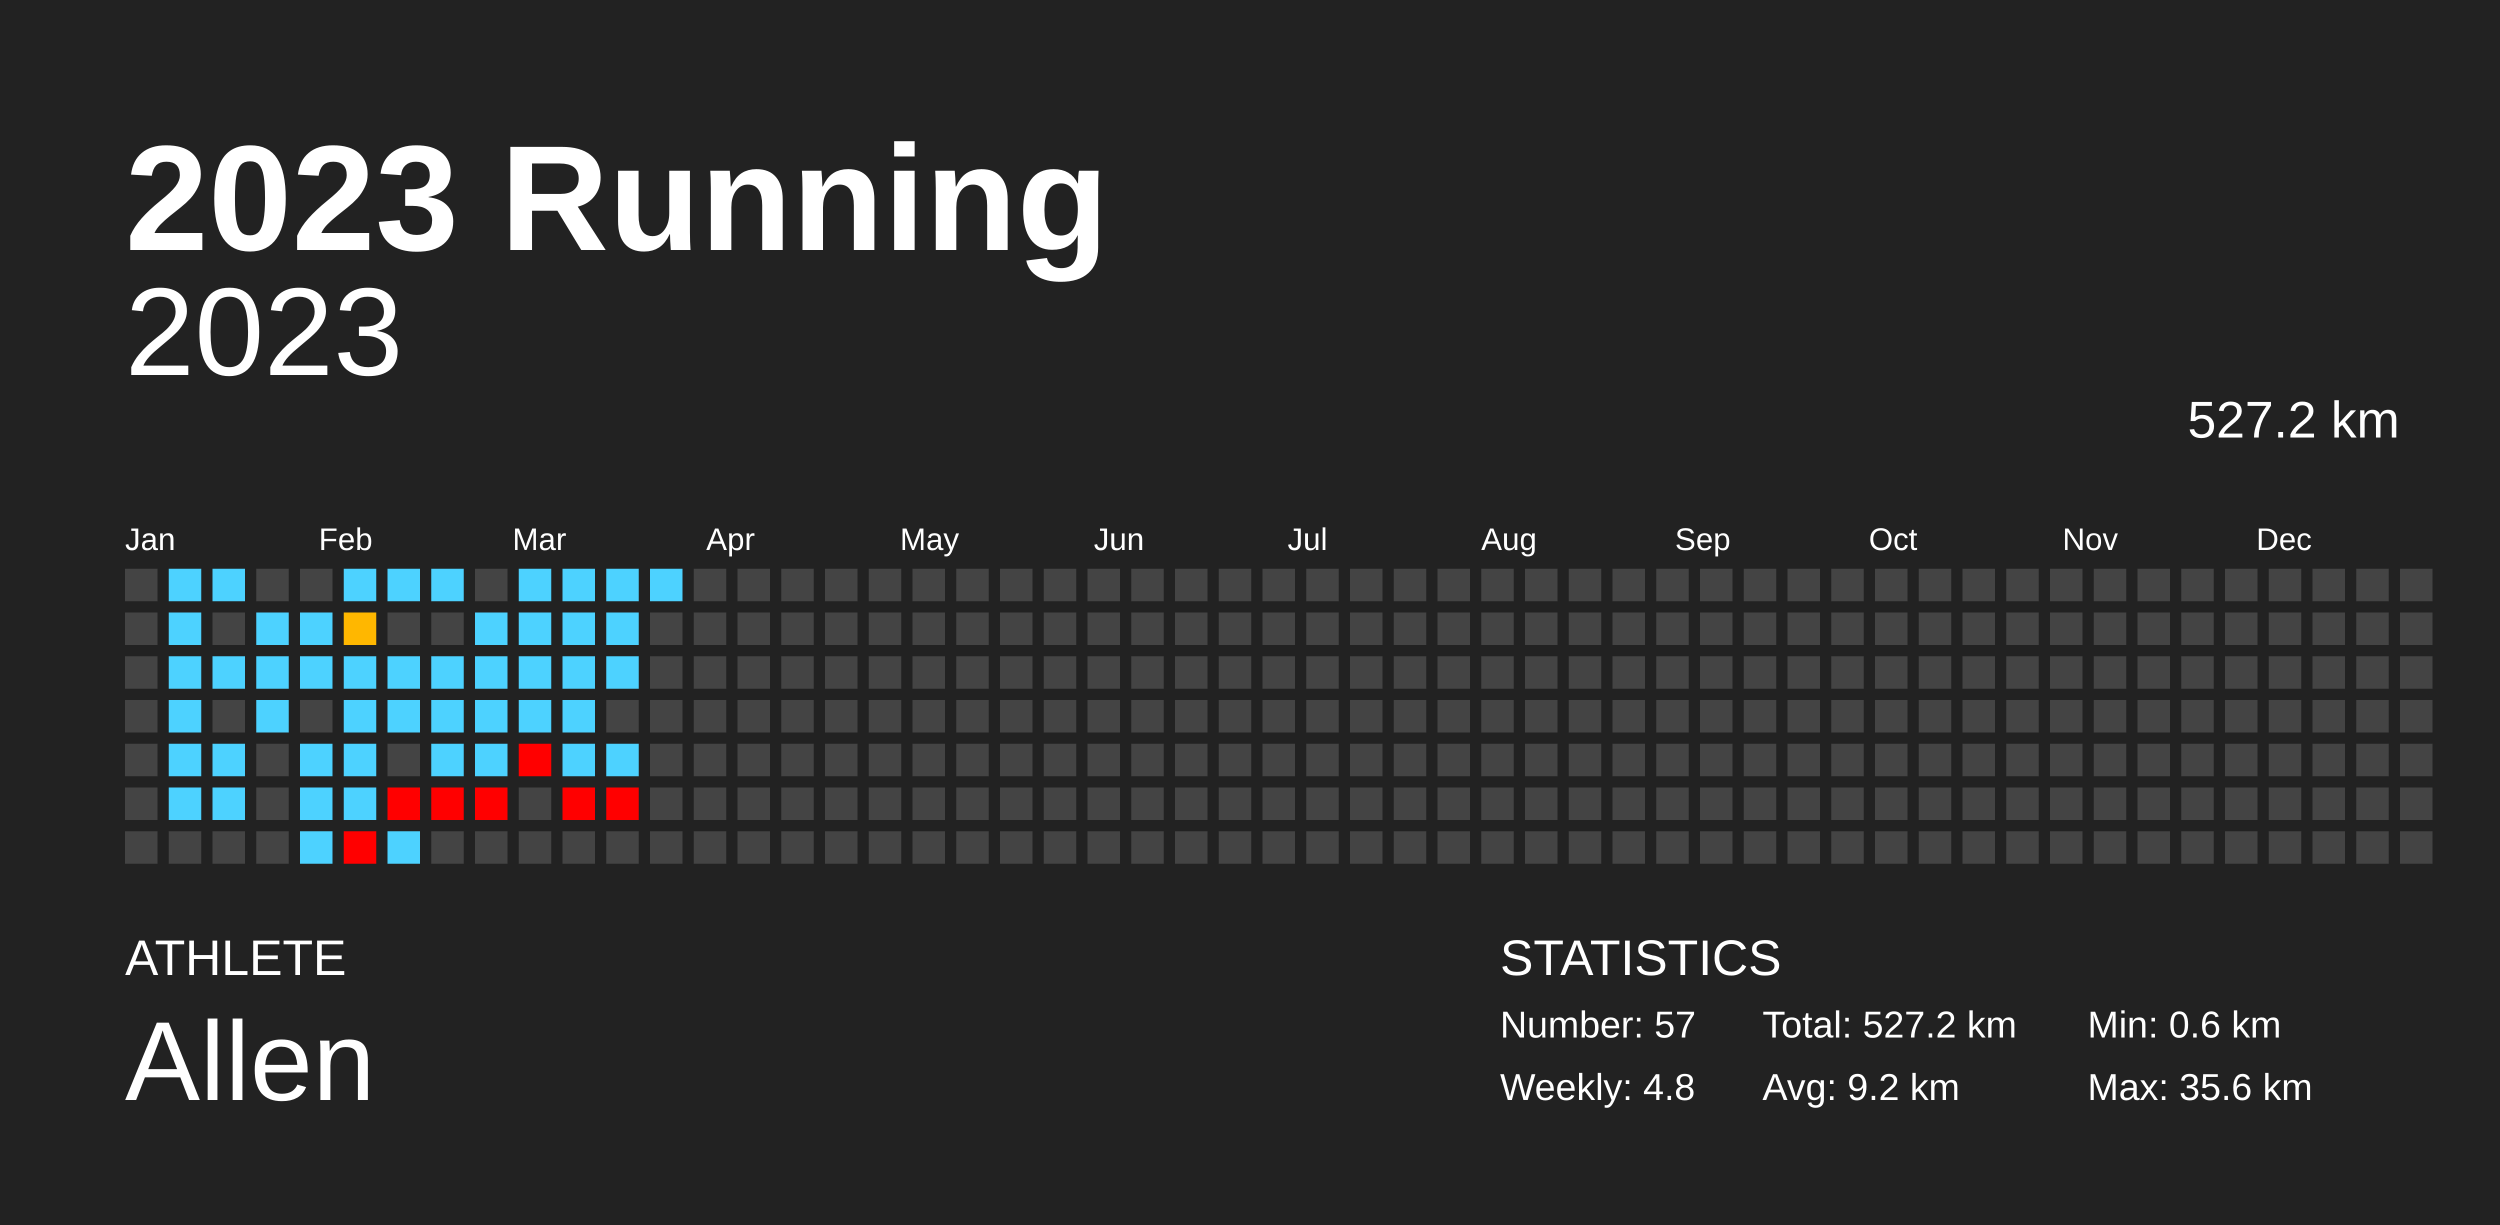
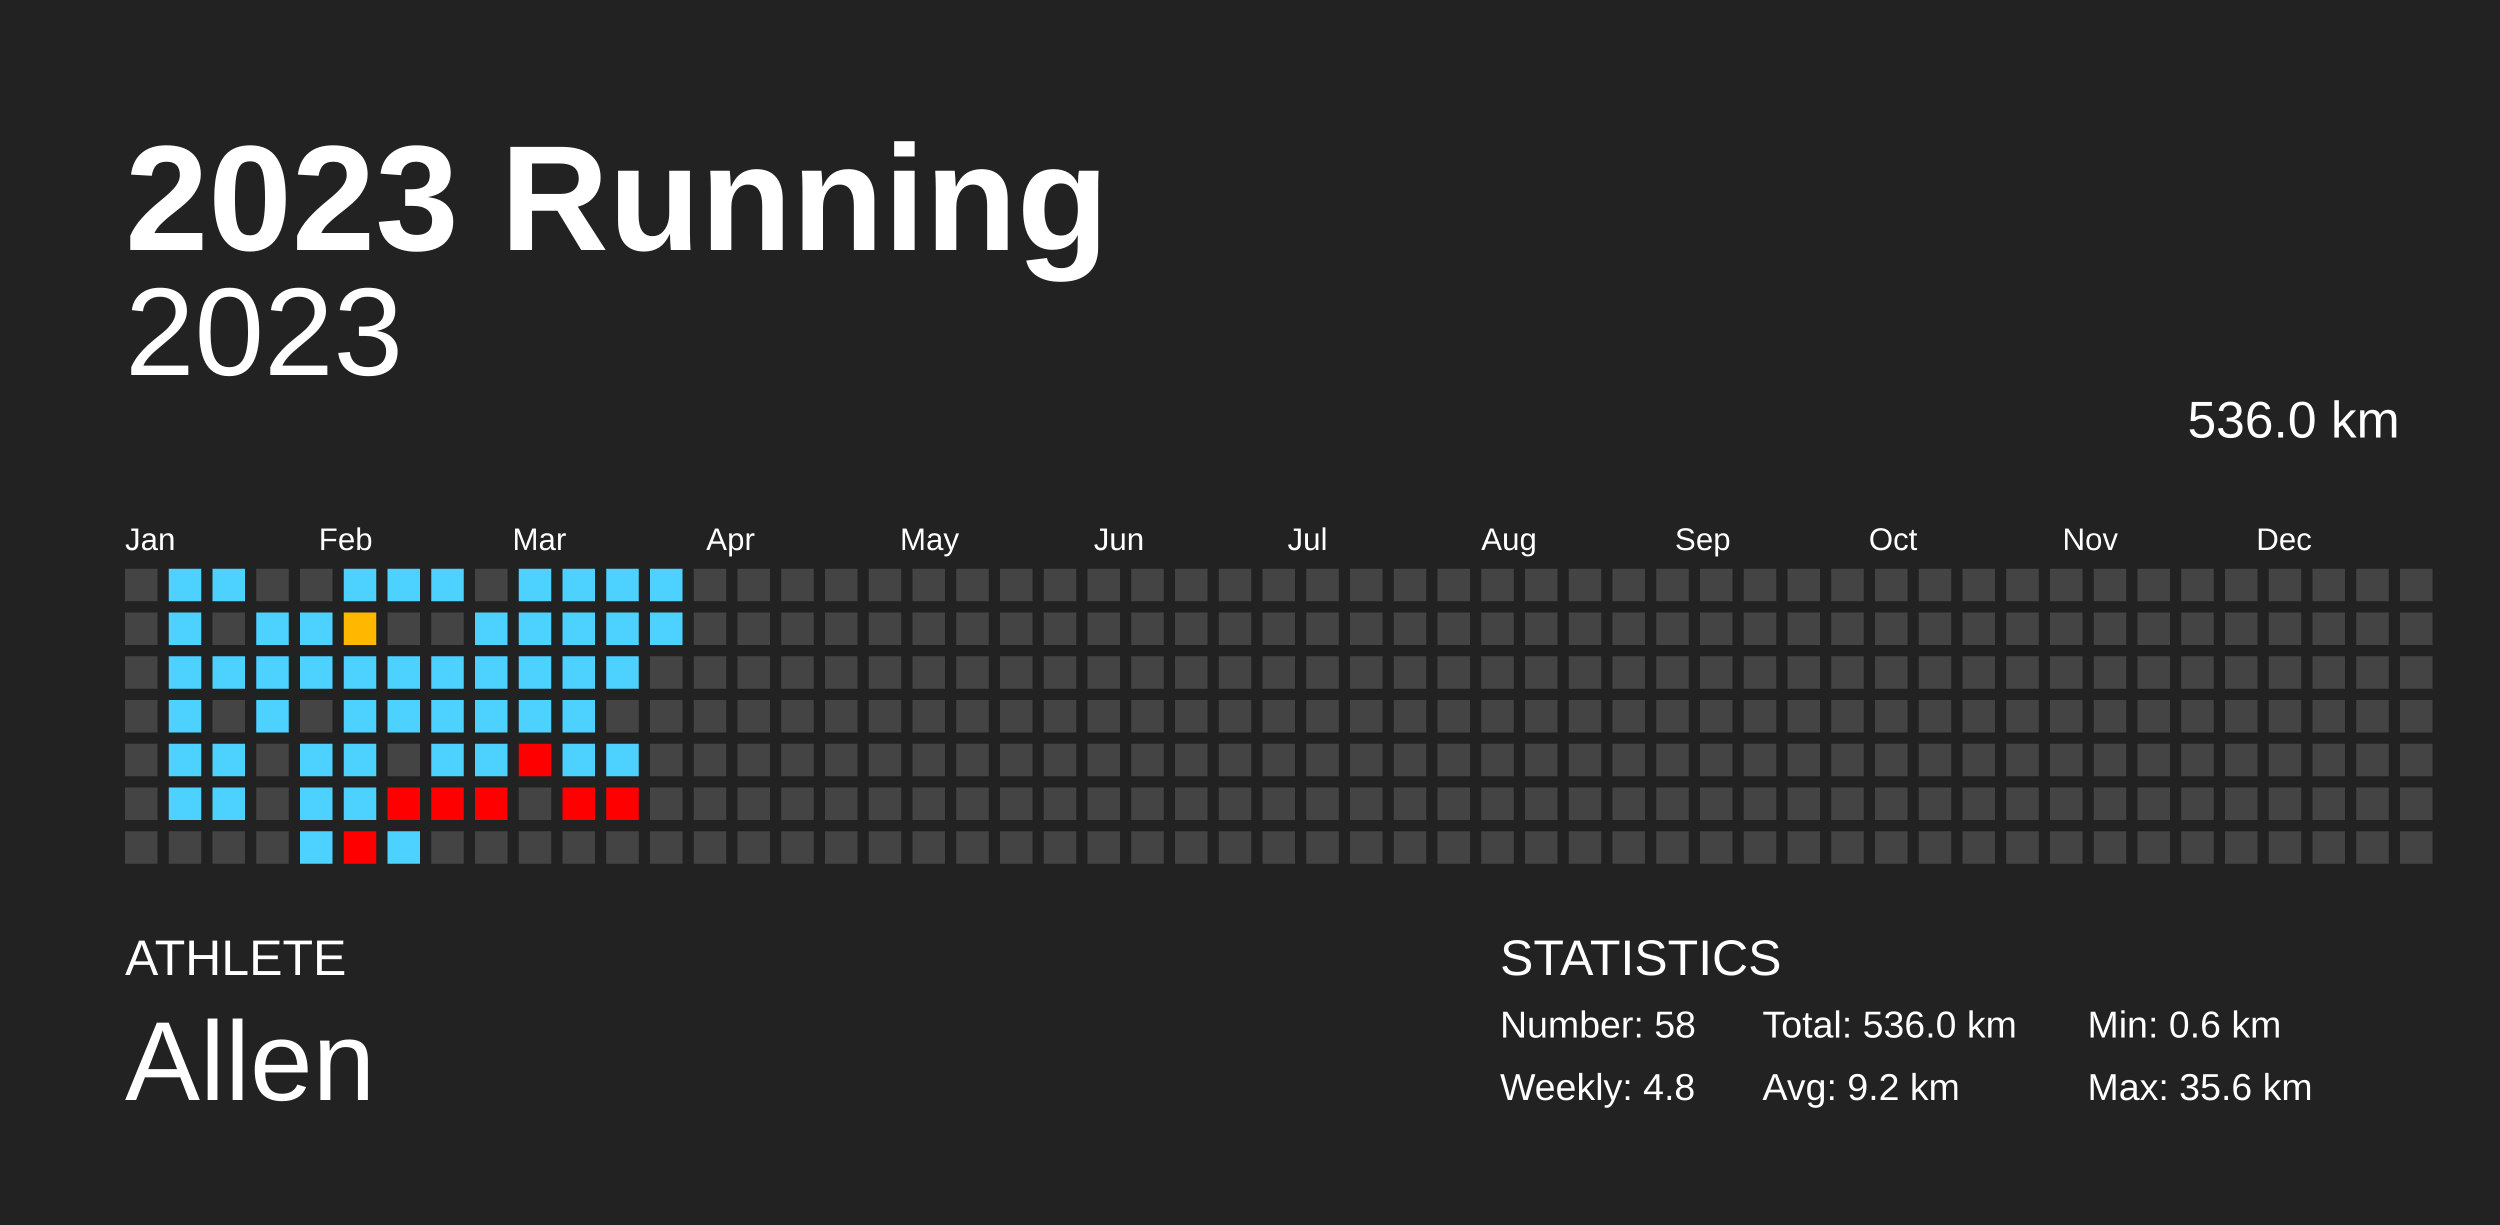
<svg xmlns="http://www.w3.org/2000/svg" baseProfile="full" height="98mm" version="1.1" viewBox="0,0,200,98" width="200mm">
  <defs />
  <rect fill="#222222" height="98" width="200" x="0" y="0" />
  <text fill="#FFFFFF" style="font-size:12px; font-family:Arial; font-weight:bold;" x="10" y="20">2023 Running</text>
  <text fill="#FFFFFF" style="font-size:4px; font-family:Arial" x="10" y="78">ATHLETE</text>
  <text fill="#FFFFFF" style="font-size:9px; font-family:Arial" x="10" y="88">Allen</text>
  <text fill="#FFFFFF" style="font-size:4px; font-family:Arial" x="120" y="78">STATISTICS</text>
-   <text fill="#FFFFFF" style="font-size:3px; font-family:Arial" x="120" y="83">Number: 57</text>
+   <text fill="#FFFFFF" style="font-size:3px; font-family:Arial" x="120" y="83">Number: 58</text>
  <text fill="#FFFFFF" style="font-size:3px; font-family:Arial" x="120" y="88">Weekly: 4.8</text>
-   <text fill="#FFFFFF" style="font-size:3px; font-family:Arial" x="141" y="83">Total: 527.2 km</text>
+   <text fill="#FFFFFF" style="font-size:3px; font-family:Arial" x="141" y="83">Total: 536.0 km</text>
  <text fill="#FFFFFF" style="font-size:3px; font-family:Arial" x="141" y="88">Avg: 9.2 km</text>
  <text fill="#FFFFFF" style="font-size:3px; font-family:Arial" x="167" y="83">Min: 0.6 km</text>
  <text fill="#FFFFFF" style="font-size:3px; font-family:Arial" x="167" y="88">Max: 35.6 km</text>
  <text alignment-baseline="hanging" fill="#FFFFFF" style="font-size:10.0px; font-family:Arial;" x="10" y="30">2023</text>
-   <text alignment-baseline="hanging" fill="#FFFFFF" style="font-size:4.125px; font-family:Arial;" x="175" y="35">527.2 km</text>
+   <text alignment-baseline="hanging" fill="#FFFFFF" style="font-size:4.125px; font-family:Arial;" x="175" y="35">536.0 km</text>
  <text fill="#FFFFFF" style="font-size:2.5px; font-family:Arial" x="10.0" y="44">Jan</text>
  <text fill="#FFFFFF" style="font-size:2.5px; font-family:Arial" x="25.5" y="44">Feb</text>
  <text fill="#FFFFFF" style="font-size:2.5px; font-family:Arial" x="41.0" y="44">Mar</text>
  <text fill="#FFFFFF" style="font-size:2.5px; font-family:Arial" x="56.5" y="44">Apr</text>
  <text fill="#FFFFFF" style="font-size:2.5px; font-family:Arial" x="72.0" y="44">May</text>
  <text fill="#FFFFFF" style="font-size:2.5px; font-family:Arial" x="87.5" y="44">Jun</text>
  <text fill="#FFFFFF" style="font-size:2.5px; font-family:Arial" x="103.0" y="44">Jul</text>
  <text fill="#FFFFFF" style="font-size:2.5px; font-family:Arial" x="118.5" y="44">Aug</text>
  <text fill="#FFFFFF" style="font-size:2.5px; font-family:Arial" x="134.0" y="44">Sep</text>
  <text fill="#FFFFFF" style="font-size:2.5px; font-family:Arial" x="149.5" y="44">Oct</text>
  <text fill="#FFFFFF" style="font-size:2.5px; font-family:Arial" x="165.0" y="44">Nov</text>
  <text fill="#FFFFFF" style="font-size:2.5px; font-family:Arial" x="180.5" y="44">Dec</text>
  <rect fill="#444444" height="2.6" width="2.6" x="10.0" y="45.5" />
  <rect fill="#444444" height="2.6" width="2.6" x="10.0" y="49.0" />
  <rect fill="#444444" height="2.6" width="2.6" x="10.0" y="52.5" />
  <rect fill="#444444" height="2.6" width="2.6" x="10.0" y="56.0" />
  <rect fill="#444444" height="2.6" width="2.6" x="10.0" y="59.5" />
  <rect fill="#444444" height="2.6" width="2.6" x="10.0" y="63.0" />
  <rect fill="#444444" height="2.6" width="2.6" x="10.0" y="66.5" />
  <rect fill="#4dd2ff" height="2.6" width="2.6" x="13.5" y="45.5" />
  <rect fill="#4dd2ff" height="2.6" width="2.6" x="13.5" y="49.0" />
  <rect fill="#4dd2ff" height="2.6" width="2.6" x="13.5" y="52.5" />
  <rect fill="#4dd2ff" height="2.6" width="2.6" x="13.5" y="56.0" />
  <rect fill="#4dd2ff" height="2.6" width="2.6" x="13.5" y="59.5" />
  <rect fill="#4dd2ff" height="2.6" width="2.6" x="13.5" y="63.0" />
  <rect fill="#444444" height="2.6" width="2.6" x="13.5" y="66.5" />
  <rect fill="#4dd2ff" height="2.6" width="2.6" x="17.0" y="45.5" />
  <rect fill="#444444" height="2.6" width="2.6" x="17.0" y="49.0" />
  <rect fill="#4dd2ff" height="2.6" width="2.6" x="17.0" y="52.5" />
  <rect fill="#444444" height="2.6" width="2.6" x="17.0" y="56.0" />
  <rect fill="#4dd2ff" height="2.6" width="2.6" x="17.0" y="59.5" />
  <rect fill="#4dd2ff" height="2.6" width="2.6" x="17.0" y="63.0" />
  <rect fill="#444444" height="2.6" width="2.6" x="17.0" y="66.5" />
  <rect fill="#444444" height="2.6" width="2.6" x="20.5" y="45.5" />
  <rect fill="#4dd2ff" height="2.6" width="2.6" x="20.5" y="49.0" />
  <rect fill="#4dd2ff" height="2.6" width="2.6" x="20.5" y="52.5" />
  <rect fill="#4dd2ff" height="2.6" width="2.6" x="20.5" y="56.0" />
  <rect fill="#444444" height="2.6" width="2.6" x="20.5" y="59.5" />
  <rect fill="#444444" height="2.6" width="2.6" x="20.5" y="63.0" />
  <rect fill="#444444" height="2.6" width="2.6" x="20.5" y="66.5" />
  <rect fill="#444444" height="2.6" width="2.6" x="24.0" y="45.5" />
  <rect fill="#4dd2ff" height="2.6" width="2.6" x="24.0" y="49.0" />
  <rect fill="#4dd2ff" height="2.6" width="2.6" x="24.0" y="52.5" />
  <rect fill="#444444" height="2.6" width="2.6" x="24.0" y="56.0" />
  <rect fill="#4dd2ff" height="2.6" width="2.6" x="24.0" y="59.5" />
  <rect fill="#4dd2ff" height="2.6" width="2.6" x="24.0" y="63.0" />
  <rect fill="#4dd2ff" height="2.6" width="2.6" x="24.0" y="66.5" />
  <rect fill="#4dd2ff" height="2.6" width="2.6" x="27.5" y="45.5" />
  <rect fill="#ffb700" height="2.6" width="2.6" x="27.5" y="49.0" />
  <rect fill="#4dd2ff" height="2.6" width="2.6" x="27.5" y="52.5" />
  <rect fill="#4dd2ff" height="2.6" width="2.6" x="27.5" y="56.0" />
  <rect fill="#4dd2ff" height="2.6" width="2.6" x="27.5" y="59.5" />
  <rect fill="#4dd2ff" height="2.6" width="2.6" x="27.5" y="63.0" />
  <rect fill="red" height="2.6" width="2.6" x="27.5" y="66.5" />
  <rect fill="#4dd2ff" height="2.6" width="2.6" x="31.0" y="45.5" />
  <rect fill="#444444" height="2.6" width="2.6" x="31.0" y="49.0" />
  <rect fill="#4dd2ff" height="2.6" width="2.6" x="31.0" y="52.5" />
  <rect fill="#4dd2ff" height="2.6" width="2.6" x="31.0" y="56.0" />
  <rect fill="#444444" height="2.6" width="2.6" x="31.0" y="59.5" />
  <rect fill="red" height="2.6" width="2.6" x="31.0" y="63.0" />
  <rect fill="#4dd2ff" height="2.6" width="2.6" x="31.0" y="66.5" />
  <rect fill="#4dd2ff" height="2.6" width="2.6" x="34.5" y="45.5" />
  <rect fill="#444444" height="2.6" width="2.6" x="34.5" y="49.0" />
  <rect fill="#4dd2ff" height="2.6" width="2.6" x="34.5" y="52.5" />
  <rect fill="#4dd2ff" height="2.6" width="2.6" x="34.5" y="56.0" />
  <rect fill="#4dd2ff" height="2.6" width="2.6" x="34.5" y="59.5" />
  <rect fill="red" height="2.6" width="2.6" x="34.5" y="63.0" />
  <rect fill="#444444" height="2.6" width="2.6" x="34.5" y="66.5" />
  <rect fill="#444444" height="2.6" width="2.6" x="38.0" y="45.5" />
  <rect fill="#4dd2ff" height="2.6" width="2.6" x="38.0" y="49.0" />
  <rect fill="#4dd2ff" height="2.6" width="2.6" x="38.0" y="52.5" />
  <rect fill="#4dd2ff" height="2.6" width="2.6" x="38.0" y="56.0" />
  <rect fill="#4dd2ff" height="2.6" width="2.6" x="38.0" y="59.5" />
  <rect fill="red" height="2.6" width="2.6" x="38.0" y="63.0" />
  <rect fill="#444444" height="2.6" width="2.6" x="38.0" y="66.5" />
  <rect fill="#4dd2ff" height="2.6" width="2.6" x="41.5" y="45.5" />
  <rect fill="#4dd2ff" height="2.6" width="2.6" x="41.5" y="49.0" />
  <rect fill="#4dd2ff" height="2.6" width="2.6" x="41.5" y="52.5" />
  <rect fill="#4dd2ff" height="2.6" width="2.6" x="41.5" y="56.0" />
  <rect fill="red" height="2.6" width="2.6" x="41.5" y="59.5" />
  <rect fill="#444444" height="2.6" width="2.6" x="41.5" y="63.0" />
  <rect fill="#444444" height="2.6" width="2.6" x="41.5" y="66.5" />
  <rect fill="#4dd2ff" height="2.6" width="2.6" x="45.0" y="45.5" />
  <rect fill="#4dd2ff" height="2.6" width="2.6" x="45.0" y="49.0" />
  <rect fill="#4dd2ff" height="2.6" width="2.6" x="45.0" y="52.5" />
  <rect fill="#4dd2ff" height="2.6" width="2.6" x="45.0" y="56.0" />
  <rect fill="#4dd2ff" height="2.6" width="2.6" x="45.0" y="59.5" />
  <rect fill="red" height="2.6" width="2.6" x="45.0" y="63.0" />
  <rect fill="#444444" height="2.6" width="2.6" x="45.0" y="66.5" />
  <rect fill="#4dd2ff" height="2.6" width="2.6" x="48.5" y="45.5" />
  <rect fill="#4dd2ff" height="2.6" width="2.6" x="48.5" y="49.0" />
  <rect fill="#4dd2ff" height="2.6" width="2.6" x="48.5" y="52.5" />
  <rect fill="#444444" height="2.6" width="2.6" x="48.5" y="56.0" />
  <rect fill="#4dd2ff" height="2.6" width="2.6" x="48.5" y="59.5" />
  <rect fill="red" height="2.6" width="2.6" x="48.5" y="63.0" />
  <rect fill="#444444" height="2.6" width="2.6" x="48.5" y="66.5" />
  <rect fill="#4dd2ff" height="2.6" width="2.6" x="52.0" y="45.5" />
-   <rect fill="#444444" height="2.6" width="2.6" x="52.0" y="49.0" />
+   <rect fill="#4dd2ff" height="2.6" width="2.6" x="52.0" y="49.0" />
  <rect fill="#444444" height="2.6" width="2.6" x="52.0" y="52.5" />
  <rect fill="#444444" height="2.6" width="2.6" x="52.0" y="56.0" />
  <rect fill="#444444" height="2.6" width="2.6" x="52.0" y="59.5" />
  <rect fill="#444444" height="2.6" width="2.6" x="52.0" y="63.0" />
  <rect fill="#444444" height="2.6" width="2.6" x="52.0" y="66.5" />
  <rect fill="#444444" height="2.6" width="2.6" x="55.5" y="45.5" />
  <rect fill="#444444" height="2.6" width="2.6" x="55.5" y="49.0" />
  <rect fill="#444444" height="2.6" width="2.6" x="55.5" y="52.5" />
  <rect fill="#444444" height="2.6" width="2.6" x="55.5" y="56.0" />
  <rect fill="#444444" height="2.6" width="2.6" x="55.5" y="59.5" />
  <rect fill="#444444" height="2.6" width="2.6" x="55.5" y="63.0" />
  <rect fill="#444444" height="2.6" width="2.6" x="55.5" y="66.5" />
  <rect fill="#444444" height="2.6" width="2.6" x="59.0" y="45.5" />
  <rect fill="#444444" height="2.6" width="2.6" x="59.0" y="49.0" />
  <rect fill="#444444" height="2.6" width="2.6" x="59.0" y="52.5" />
  <rect fill="#444444" height="2.6" width="2.6" x="59.0" y="56.0" />
  <rect fill="#444444" height="2.6" width="2.6" x="59.0" y="59.5" />
  <rect fill="#444444" height="2.6" width="2.6" x="59.0" y="63.0" />
  <rect fill="#444444" height="2.6" width="2.6" x="59.0" y="66.5" />
  <rect fill="#444444" height="2.6" width="2.6" x="62.5" y="45.5" />
  <rect fill="#444444" height="2.6" width="2.6" x="62.5" y="49.0" />
  <rect fill="#444444" height="2.6" width="2.6" x="62.5" y="52.5" />
  <rect fill="#444444" height="2.6" width="2.6" x="62.5" y="56.0" />
  <rect fill="#444444" height="2.6" width="2.6" x="62.5" y="59.5" />
  <rect fill="#444444" height="2.6" width="2.6" x="62.5" y="63.0" />
  <rect fill="#444444" height="2.6" width="2.6" x="62.5" y="66.5" />
  <rect fill="#444444" height="2.6" width="2.6" x="66.0" y="45.5" />
  <rect fill="#444444" height="2.6" width="2.6" x="66.0" y="49.0" />
  <rect fill="#444444" height="2.6" width="2.6" x="66.0" y="52.5" />
  <rect fill="#444444" height="2.6" width="2.6" x="66.0" y="56.0" />
  <rect fill="#444444" height="2.6" width="2.6" x="66.0" y="59.5" />
  <rect fill="#444444" height="2.6" width="2.6" x="66.0" y="63.0" />
  <rect fill="#444444" height="2.6" width="2.6" x="66.0" y="66.5" />
  <rect fill="#444444" height="2.6" width="2.6" x="69.5" y="45.5" />
  <rect fill="#444444" height="2.6" width="2.6" x="69.5" y="49.0" />
  <rect fill="#444444" height="2.6" width="2.6" x="69.5" y="52.5" />
  <rect fill="#444444" height="2.6" width="2.6" x="69.5" y="56.0" />
  <rect fill="#444444" height="2.6" width="2.6" x="69.5" y="59.5" />
  <rect fill="#444444" height="2.6" width="2.6" x="69.5" y="63.0" />
  <rect fill="#444444" height="2.6" width="2.6" x="69.5" y="66.5" />
  <rect fill="#444444" height="2.6" width="2.6" x="73.0" y="45.5" />
  <rect fill="#444444" height="2.6" width="2.6" x="73.0" y="49.0" />
  <rect fill="#444444" height="2.6" width="2.6" x="73.0" y="52.5" />
  <rect fill="#444444" height="2.6" width="2.6" x="73.0" y="56.0" />
  <rect fill="#444444" height="2.6" width="2.6" x="73.0" y="59.5" />
  <rect fill="#444444" height="2.6" width="2.6" x="73.0" y="63.0" />
  <rect fill="#444444" height="2.6" width="2.6" x="73.0" y="66.5" />
  <rect fill="#444444" height="2.6" width="2.6" x="76.5" y="45.5" />
  <rect fill="#444444" height="2.6" width="2.6" x="76.5" y="49.0" />
  <rect fill="#444444" height="2.6" width="2.6" x="76.5" y="52.5" />
  <rect fill="#444444" height="2.6" width="2.6" x="76.5" y="56.0" />
  <rect fill="#444444" height="2.6" width="2.6" x="76.5" y="59.5" />
  <rect fill="#444444" height="2.6" width="2.6" x="76.5" y="63.0" />
  <rect fill="#444444" height="2.6" width="2.6" x="76.5" y="66.5" />
  <rect fill="#444444" height="2.6" width="2.6" x="80.0" y="45.5" />
  <rect fill="#444444" height="2.6" width="2.6" x="80.0" y="49.0" />
  <rect fill="#444444" height="2.6" width="2.6" x="80.0" y="52.5" />
  <rect fill="#444444" height="2.6" width="2.6" x="80.0" y="56.0" />
  <rect fill="#444444" height="2.6" width="2.6" x="80.0" y="59.5" />
  <rect fill="#444444" height="2.6" width="2.6" x="80.0" y="63.0" />
  <rect fill="#444444" height="2.6" width="2.6" x="80.0" y="66.5" />
  <rect fill="#444444" height="2.6" width="2.6" x="83.5" y="45.5" />
  <rect fill="#444444" height="2.6" width="2.6" x="83.5" y="49.0" />
  <rect fill="#444444" height="2.6" width="2.6" x="83.5" y="52.5" />
  <rect fill="#444444" height="2.6" width="2.6" x="83.5" y="56.0" />
  <rect fill="#444444" height="2.6" width="2.6" x="83.5" y="59.5" />
  <rect fill="#444444" height="2.6" width="2.6" x="83.5" y="63.0" />
  <rect fill="#444444" height="2.6" width="2.6" x="83.5" y="66.5" />
  <rect fill="#444444" height="2.6" width="2.6" x="87.0" y="45.5" />
  <rect fill="#444444" height="2.6" width="2.6" x="87.0" y="49.0" />
  <rect fill="#444444" height="2.6" width="2.6" x="87.0" y="52.5" />
  <rect fill="#444444" height="2.6" width="2.6" x="87.0" y="56.0" />
  <rect fill="#444444" height="2.6" width="2.6" x="87.0" y="59.5" />
  <rect fill="#444444" height="2.6" width="2.6" x="87.0" y="63.0" />
  <rect fill="#444444" height="2.6" width="2.6" x="87.0" y="66.5" />
  <rect fill="#444444" height="2.6" width="2.6" x="90.5" y="45.5" />
  <rect fill="#444444" height="2.6" width="2.6" x="90.5" y="49.0" />
  <rect fill="#444444" height="2.6" width="2.6" x="90.5" y="52.5" />
  <rect fill="#444444" height="2.6" width="2.6" x="90.5" y="56.0" />
  <rect fill="#444444" height="2.6" width="2.6" x="90.5" y="59.5" />
  <rect fill="#444444" height="2.6" width="2.6" x="90.5" y="63.0" />
  <rect fill="#444444" height="2.6" width="2.6" x="90.5" y="66.5" />
  <rect fill="#444444" height="2.6" width="2.6" x="94.0" y="45.5" />
  <rect fill="#444444" height="2.6" width="2.6" x="94.0" y="49.0" />
  <rect fill="#444444" height="2.6" width="2.6" x="94.0" y="52.5" />
  <rect fill="#444444" height="2.6" width="2.6" x="94.0" y="56.0" />
  <rect fill="#444444" height="2.6" width="2.6" x="94.0" y="59.5" />
  <rect fill="#444444" height="2.6" width="2.6" x="94.0" y="63.0" />
  <rect fill="#444444" height="2.6" width="2.6" x="94.0" y="66.5" />
  <rect fill="#444444" height="2.6" width="2.6" x="97.5" y="45.5" />
  <rect fill="#444444" height="2.6" width="2.6" x="97.5" y="49.0" />
  <rect fill="#444444" height="2.6" width="2.6" x="97.5" y="52.5" />
  <rect fill="#444444" height="2.6" width="2.6" x="97.5" y="56.0" />
  <rect fill="#444444" height="2.6" width="2.6" x="97.5" y="59.5" />
  <rect fill="#444444" height="2.6" width="2.6" x="97.5" y="63.0" />
  <rect fill="#444444" height="2.6" width="2.6" x="97.5" y="66.5" />
  <rect fill="#444444" height="2.6" width="2.6" x="101.0" y="45.5" />
  <rect fill="#444444" height="2.6" width="2.6" x="101.0" y="49.0" />
  <rect fill="#444444" height="2.6" width="2.6" x="101.0" y="52.5" />
  <rect fill="#444444" height="2.6" width="2.6" x="101.0" y="56.0" />
  <rect fill="#444444" height="2.6" width="2.6" x="101.0" y="59.5" />
  <rect fill="#444444" height="2.6" width="2.6" x="101.0" y="63.0" />
  <rect fill="#444444" height="2.6" width="2.6" x="101.0" y="66.5" />
  <rect fill="#444444" height="2.6" width="2.6" x="104.5" y="45.5" />
  <rect fill="#444444" height="2.6" width="2.6" x="104.5" y="49.0" />
  <rect fill="#444444" height="2.6" width="2.6" x="104.5" y="52.5" />
  <rect fill="#444444" height="2.6" width="2.6" x="104.5" y="56.0" />
  <rect fill="#444444" height="2.6" width="2.6" x="104.5" y="59.5" />
  <rect fill="#444444" height="2.6" width="2.6" x="104.5" y="63.0" />
  <rect fill="#444444" height="2.6" width="2.6" x="104.5" y="66.5" />
  <rect fill="#444444" height="2.6" width="2.6" x="108.0" y="45.5" />
  <rect fill="#444444" height="2.6" width="2.6" x="108.0" y="49.0" />
  <rect fill="#444444" height="2.6" width="2.6" x="108.0" y="52.5" />
  <rect fill="#444444" height="2.6" width="2.6" x="108.0" y="56.0" />
  <rect fill="#444444" height="2.6" width="2.6" x="108.0" y="59.5" />
  <rect fill="#444444" height="2.6" width="2.6" x="108.0" y="63.0" />
  <rect fill="#444444" height="2.6" width="2.6" x="108.0" y="66.5" />
  <rect fill="#444444" height="2.6" width="2.6" x="111.5" y="45.5" />
  <rect fill="#444444" height="2.6" width="2.6" x="111.5" y="49.0" />
  <rect fill="#444444" height="2.6" width="2.6" x="111.5" y="52.5" />
  <rect fill="#444444" height="2.6" width="2.6" x="111.5" y="56.0" />
  <rect fill="#444444" height="2.6" width="2.6" x="111.5" y="59.5" />
  <rect fill="#444444" height="2.6" width="2.6" x="111.5" y="63.0" />
  <rect fill="#444444" height="2.6" width="2.6" x="111.5" y="66.5" />
  <rect fill="#444444" height="2.6" width="2.6" x="115.0" y="45.5" />
  <rect fill="#444444" height="2.6" width="2.6" x="115.0" y="49.0" />
  <rect fill="#444444" height="2.6" width="2.6" x="115.0" y="52.5" />
  <rect fill="#444444" height="2.6" width="2.6" x="115.0" y="56.0" />
  <rect fill="#444444" height="2.6" width="2.6" x="115.0" y="59.5" />
  <rect fill="#444444" height="2.6" width="2.6" x="115.0" y="63.0" />
  <rect fill="#444444" height="2.6" width="2.6" x="115.0" y="66.5" />
  <rect fill="#444444" height="2.6" width="2.6" x="118.5" y="45.5" />
  <rect fill="#444444" height="2.6" width="2.6" x="118.5" y="49.0" />
  <rect fill="#444444" height="2.6" width="2.6" x="118.5" y="52.5" />
  <rect fill="#444444" height="2.6" width="2.6" x="118.5" y="56.0" />
  <rect fill="#444444" height="2.6" width="2.6" x="118.5" y="59.5" />
  <rect fill="#444444" height="2.6" width="2.6" x="118.5" y="63.0" />
  <rect fill="#444444" height="2.6" width="2.6" x="118.5" y="66.5" />
  <rect fill="#444444" height="2.6" width="2.6" x="122.0" y="45.5" />
  <rect fill="#444444" height="2.6" width="2.6" x="122.0" y="49.0" />
  <rect fill="#444444" height="2.6" width="2.6" x="122.0" y="52.5" />
  <rect fill="#444444" height="2.6" width="2.6" x="122.0" y="56.0" />
  <rect fill="#444444" height="2.6" width="2.6" x="122.0" y="59.5" />
  <rect fill="#444444" height="2.6" width="2.6" x="122.0" y="63.0" />
  <rect fill="#444444" height="2.6" width="2.6" x="122.0" y="66.5" />
  <rect fill="#444444" height="2.6" width="2.6" x="125.5" y="45.5" />
  <rect fill="#444444" height="2.6" width="2.6" x="125.5" y="49.0" />
  <rect fill="#444444" height="2.6" width="2.6" x="125.5" y="52.5" />
  <rect fill="#444444" height="2.6" width="2.6" x="125.5" y="56.0" />
  <rect fill="#444444" height="2.6" width="2.6" x="125.5" y="59.5" />
  <rect fill="#444444" height="2.6" width="2.6" x="125.5" y="63.0" />
  <rect fill="#444444" height="2.6" width="2.6" x="125.5" y="66.5" />
  <rect fill="#444444" height="2.6" width="2.6" x="129.0" y="45.5" />
  <rect fill="#444444" height="2.6" width="2.6" x="129.0" y="49.0" />
  <rect fill="#444444" height="2.6" width="2.6" x="129.0" y="52.5" />
  <rect fill="#444444" height="2.6" width="2.6" x="129.0" y="56.0" />
  <rect fill="#444444" height="2.6" width="2.6" x="129.0" y="59.5" />
  <rect fill="#444444" height="2.6" width="2.6" x="129.0" y="63.0" />
  <rect fill="#444444" height="2.6" width="2.6" x="129.0" y="66.5" />
  <rect fill="#444444" height="2.6" width="2.6" x="132.5" y="45.5" />
  <rect fill="#444444" height="2.6" width="2.6" x="132.5" y="49.0" />
  <rect fill="#444444" height="2.6" width="2.6" x="132.5" y="52.5" />
  <rect fill="#444444" height="2.6" width="2.6" x="132.5" y="56.0" />
  <rect fill="#444444" height="2.6" width="2.6" x="132.5" y="59.5" />
  <rect fill="#444444" height="2.6" width="2.6" x="132.5" y="63.0" />
  <rect fill="#444444" height="2.6" width="2.6" x="132.5" y="66.5" />
  <rect fill="#444444" height="2.6" width="2.6" x="136.0" y="45.5" />
  <rect fill="#444444" height="2.6" width="2.6" x="136.0" y="49.0" />
  <rect fill="#444444" height="2.6" width="2.6" x="136.0" y="52.5" />
  <rect fill="#444444" height="2.6" width="2.6" x="136.0" y="56.0" />
  <rect fill="#444444" height="2.6" width="2.6" x="136.0" y="59.5" />
  <rect fill="#444444" height="2.6" width="2.6" x="136.0" y="63.0" />
  <rect fill="#444444" height="2.6" width="2.6" x="136.0" y="66.5" />
  <rect fill="#444444" height="2.6" width="2.6" x="139.5" y="45.5" />
  <rect fill="#444444" height="2.6" width="2.6" x="139.5" y="49.0" />
  <rect fill="#444444" height="2.6" width="2.6" x="139.5" y="52.5" />
  <rect fill="#444444" height="2.6" width="2.6" x="139.5" y="56.0" />
  <rect fill="#444444" height="2.6" width="2.6" x="139.5" y="59.5" />
  <rect fill="#444444" height="2.6" width="2.6" x="139.5" y="63.0" />
  <rect fill="#444444" height="2.6" width="2.6" x="139.5" y="66.5" />
  <rect fill="#444444" height="2.6" width="2.6" x="143.0" y="45.5" />
  <rect fill="#444444" height="2.6" width="2.6" x="143.0" y="49.0" />
  <rect fill="#444444" height="2.6" width="2.6" x="143.0" y="52.5" />
  <rect fill="#444444" height="2.6" width="2.6" x="143.0" y="56.0" />
  <rect fill="#444444" height="2.6" width="2.6" x="143.0" y="59.5" />
  <rect fill="#444444" height="2.6" width="2.6" x="143.0" y="63.0" />
  <rect fill="#444444" height="2.6" width="2.6" x="143.0" y="66.5" />
  <rect fill="#444444" height="2.6" width="2.6" x="146.5" y="45.5" />
  <rect fill="#444444" height="2.6" width="2.6" x="146.5" y="49.0" />
  <rect fill="#444444" height="2.6" width="2.6" x="146.5" y="52.5" />
  <rect fill="#444444" height="2.6" width="2.6" x="146.5" y="56.0" />
  <rect fill="#444444" height="2.6" width="2.6" x="146.5" y="59.5" />
  <rect fill="#444444" height="2.6" width="2.6" x="146.5" y="63.0" />
  <rect fill="#444444" height="2.6" width="2.6" x="146.5" y="66.5" />
  <rect fill="#444444" height="2.6" width="2.6" x="150.0" y="45.5" />
  <rect fill="#444444" height="2.6" width="2.6" x="150.0" y="49.0" />
  <rect fill="#444444" height="2.6" width="2.6" x="150.0" y="52.5" />
  <rect fill="#444444" height="2.6" width="2.6" x="150.0" y="56.0" />
  <rect fill="#444444" height="2.6" width="2.6" x="150.0" y="59.5" />
  <rect fill="#444444" height="2.6" width="2.6" x="150.0" y="63.0" />
  <rect fill="#444444" height="2.6" width="2.6" x="150.0" y="66.5" />
  <rect fill="#444444" height="2.6" width="2.6" x="153.5" y="45.5" />
  <rect fill="#444444" height="2.6" width="2.6" x="153.5" y="49.0" />
  <rect fill="#444444" height="2.6" width="2.6" x="153.5" y="52.5" />
  <rect fill="#444444" height="2.6" width="2.6" x="153.5" y="56.0" />
  <rect fill="#444444" height="2.6" width="2.6" x="153.5" y="59.5" />
  <rect fill="#444444" height="2.6" width="2.6" x="153.5" y="63.0" />
  <rect fill="#444444" height="2.6" width="2.6" x="153.5" y="66.5" />
  <rect fill="#444444" height="2.6" width="2.6" x="157.0" y="45.5" />
  <rect fill="#444444" height="2.6" width="2.6" x="157.0" y="49.0" />
  <rect fill="#444444" height="2.6" width="2.6" x="157.0" y="52.5" />
  <rect fill="#444444" height="2.6" width="2.6" x="157.0" y="56.0" />
  <rect fill="#444444" height="2.6" width="2.6" x="157.0" y="59.5" />
  <rect fill="#444444" height="2.6" width="2.6" x="157.0" y="63.0" />
  <rect fill="#444444" height="2.6" width="2.6" x="157.0" y="66.5" />
  <rect fill="#444444" height="2.6" width="2.6" x="160.5" y="45.5" />
  <rect fill="#444444" height="2.6" width="2.6" x="160.5" y="49.0" />
  <rect fill="#444444" height="2.6" width="2.6" x="160.5" y="52.5" />
  <rect fill="#444444" height="2.6" width="2.6" x="160.5" y="56.0" />
  <rect fill="#444444" height="2.6" width="2.6" x="160.5" y="59.5" />
  <rect fill="#444444" height="2.6" width="2.6" x="160.5" y="63.0" />
  <rect fill="#444444" height="2.6" width="2.6" x="160.5" y="66.5" />
  <rect fill="#444444" height="2.6" width="2.6" x="164.0" y="45.5" />
  <rect fill="#444444" height="2.6" width="2.6" x="164.0" y="49.0" />
  <rect fill="#444444" height="2.6" width="2.6" x="164.0" y="52.5" />
  <rect fill="#444444" height="2.6" width="2.6" x="164.0" y="56.0" />
  <rect fill="#444444" height="2.6" width="2.6" x="164.0" y="59.5" />
  <rect fill="#444444" height="2.6" width="2.6" x="164.0" y="63.0" />
  <rect fill="#444444" height="2.6" width="2.6" x="164.0" y="66.5" />
  <rect fill="#444444" height="2.6" width="2.6" x="167.5" y="45.5" />
  <rect fill="#444444" height="2.6" width="2.6" x="167.5" y="49.0" />
  <rect fill="#444444" height="2.6" width="2.6" x="167.5" y="52.5" />
  <rect fill="#444444" height="2.6" width="2.6" x="167.5" y="56.0" />
  <rect fill="#444444" height="2.6" width="2.6" x="167.5" y="59.5" />
  <rect fill="#444444" height="2.6" width="2.6" x="167.5" y="63.0" />
  <rect fill="#444444" height="2.6" width="2.6" x="167.5" y="66.5" />
  <rect fill="#444444" height="2.6" width="2.6" x="171.0" y="45.5" />
  <rect fill="#444444" height="2.6" width="2.6" x="171.0" y="49.0" />
  <rect fill="#444444" height="2.6" width="2.6" x="171.0" y="52.5" />
  <rect fill="#444444" height="2.6" width="2.6" x="171.0" y="56.0" />
  <rect fill="#444444" height="2.6" width="2.6" x="171.0" y="59.5" />
  <rect fill="#444444" height="2.6" width="2.6" x="171.0" y="63.0" />
  <rect fill="#444444" height="2.6" width="2.6" x="171.0" y="66.5" />
  <rect fill="#444444" height="2.6" width="2.6" x="174.5" y="45.5" />
  <rect fill="#444444" height="2.6" width="2.6" x="174.5" y="49.0" />
  <rect fill="#444444" height="2.6" width="2.6" x="174.5" y="52.5" />
  <rect fill="#444444" height="2.6" width="2.6" x="174.5" y="56.0" />
  <rect fill="#444444" height="2.6" width="2.6" x="174.5" y="59.5" />
  <rect fill="#444444" height="2.6" width="2.6" x="174.5" y="63.0" />
  <rect fill="#444444" height="2.6" width="2.6" x="174.5" y="66.5" />
  <rect fill="#444444" height="2.6" width="2.6" x="178.0" y="45.5" />
  <rect fill="#444444" height="2.6" width="2.6" x="178.0" y="49.0" />
  <rect fill="#444444" height="2.6" width="2.6" x="178.0" y="52.5" />
  <rect fill="#444444" height="2.6" width="2.6" x="178.0" y="56.0" />
  <rect fill="#444444" height="2.6" width="2.6" x="178.0" y="59.5" />
  <rect fill="#444444" height="2.6" width="2.6" x="178.0" y="63.0" />
  <rect fill="#444444" height="2.6" width="2.6" x="178.0" y="66.5" />
  <rect fill="#444444" height="2.6" width="2.6" x="181.5" y="45.5" />
  <rect fill="#444444" height="2.6" width="2.6" x="181.5" y="49.0" />
  <rect fill="#444444" height="2.6" width="2.6" x="181.5" y="52.5" />
  <rect fill="#444444" height="2.6" width="2.6" x="181.5" y="56.0" />
  <rect fill="#444444" height="2.6" width="2.6" x="181.5" y="59.5" />
  <rect fill="#444444" height="2.6" width="2.6" x="181.5" y="63.0" />
  <rect fill="#444444" height="2.6" width="2.6" x="181.5" y="66.5" />
  <rect fill="#444444" height="2.6" width="2.6" x="185.0" y="45.5" />
  <rect fill="#444444" height="2.6" width="2.6" x="185.0" y="49.0" />
  <rect fill="#444444" height="2.6" width="2.6" x="185.0" y="52.5" />
  <rect fill="#444444" height="2.6" width="2.6" x="185.0" y="56.0" />
  <rect fill="#444444" height="2.6" width="2.6" x="185.0" y="59.5" />
  <rect fill="#444444" height="2.6" width="2.6" x="185.0" y="63.0" />
  <rect fill="#444444" height="2.6" width="2.6" x="185.0" y="66.5" />
  <rect fill="#444444" height="2.6" width="2.6" x="188.5" y="45.5" />
  <rect fill="#444444" height="2.6" width="2.6" x="188.5" y="49.0" />
  <rect fill="#444444" height="2.6" width="2.6" x="188.5" y="52.5" />
  <rect fill="#444444" height="2.6" width="2.6" x="188.5" y="56.0" />
  <rect fill="#444444" height="2.6" width="2.6" x="188.5" y="59.5" />
  <rect fill="#444444" height="2.6" width="2.6" x="188.5" y="63.0" />
  <rect fill="#444444" height="2.6" width="2.6" x="188.5" y="66.5" />
  <rect fill="#444444" height="2.6" width="2.6" x="192.0" y="45.5" />
  <rect fill="#444444" height="2.6" width="2.6" x="192.0" y="49.0" />
  <rect fill="#444444" height="2.6" width="2.6" x="192.0" y="52.5" />
  <rect fill="#444444" height="2.6" width="2.6" x="192.0" y="56.0" />
  <rect fill="#444444" height="2.6" width="2.6" x="192.0" y="59.5" />
  <rect fill="#444444" height="2.6" width="2.6" x="192.0" y="63.0" />
  <rect fill="#444444" height="2.6" width="2.6" x="192.0" y="66.5" />
</svg>
